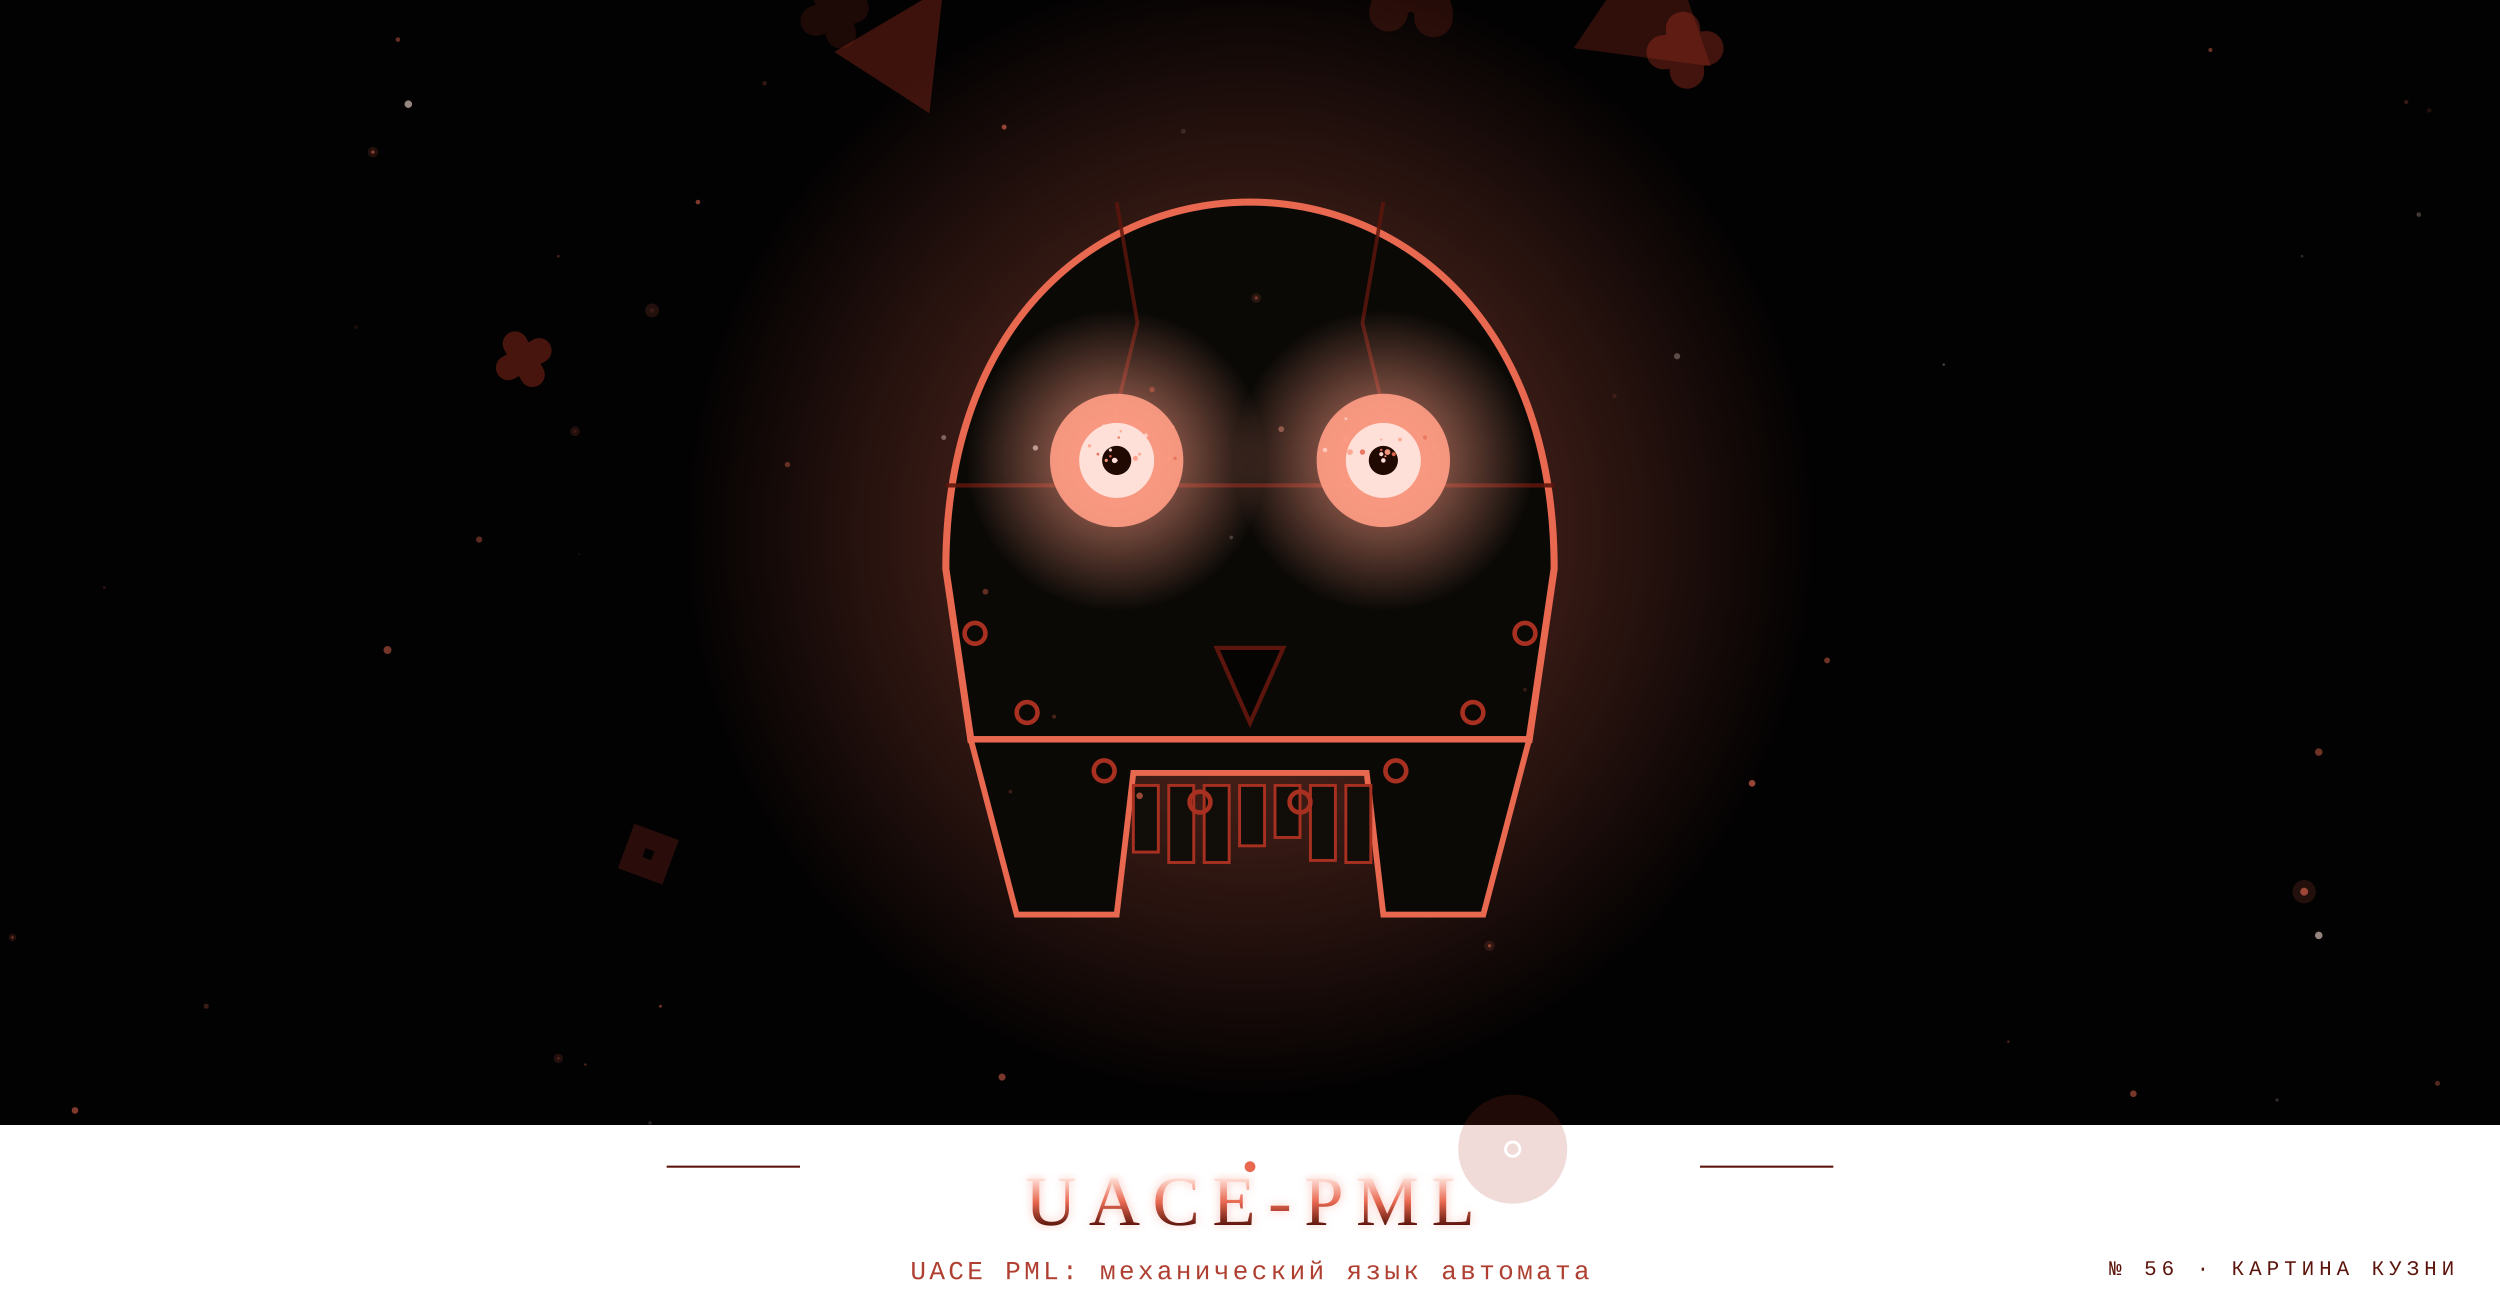
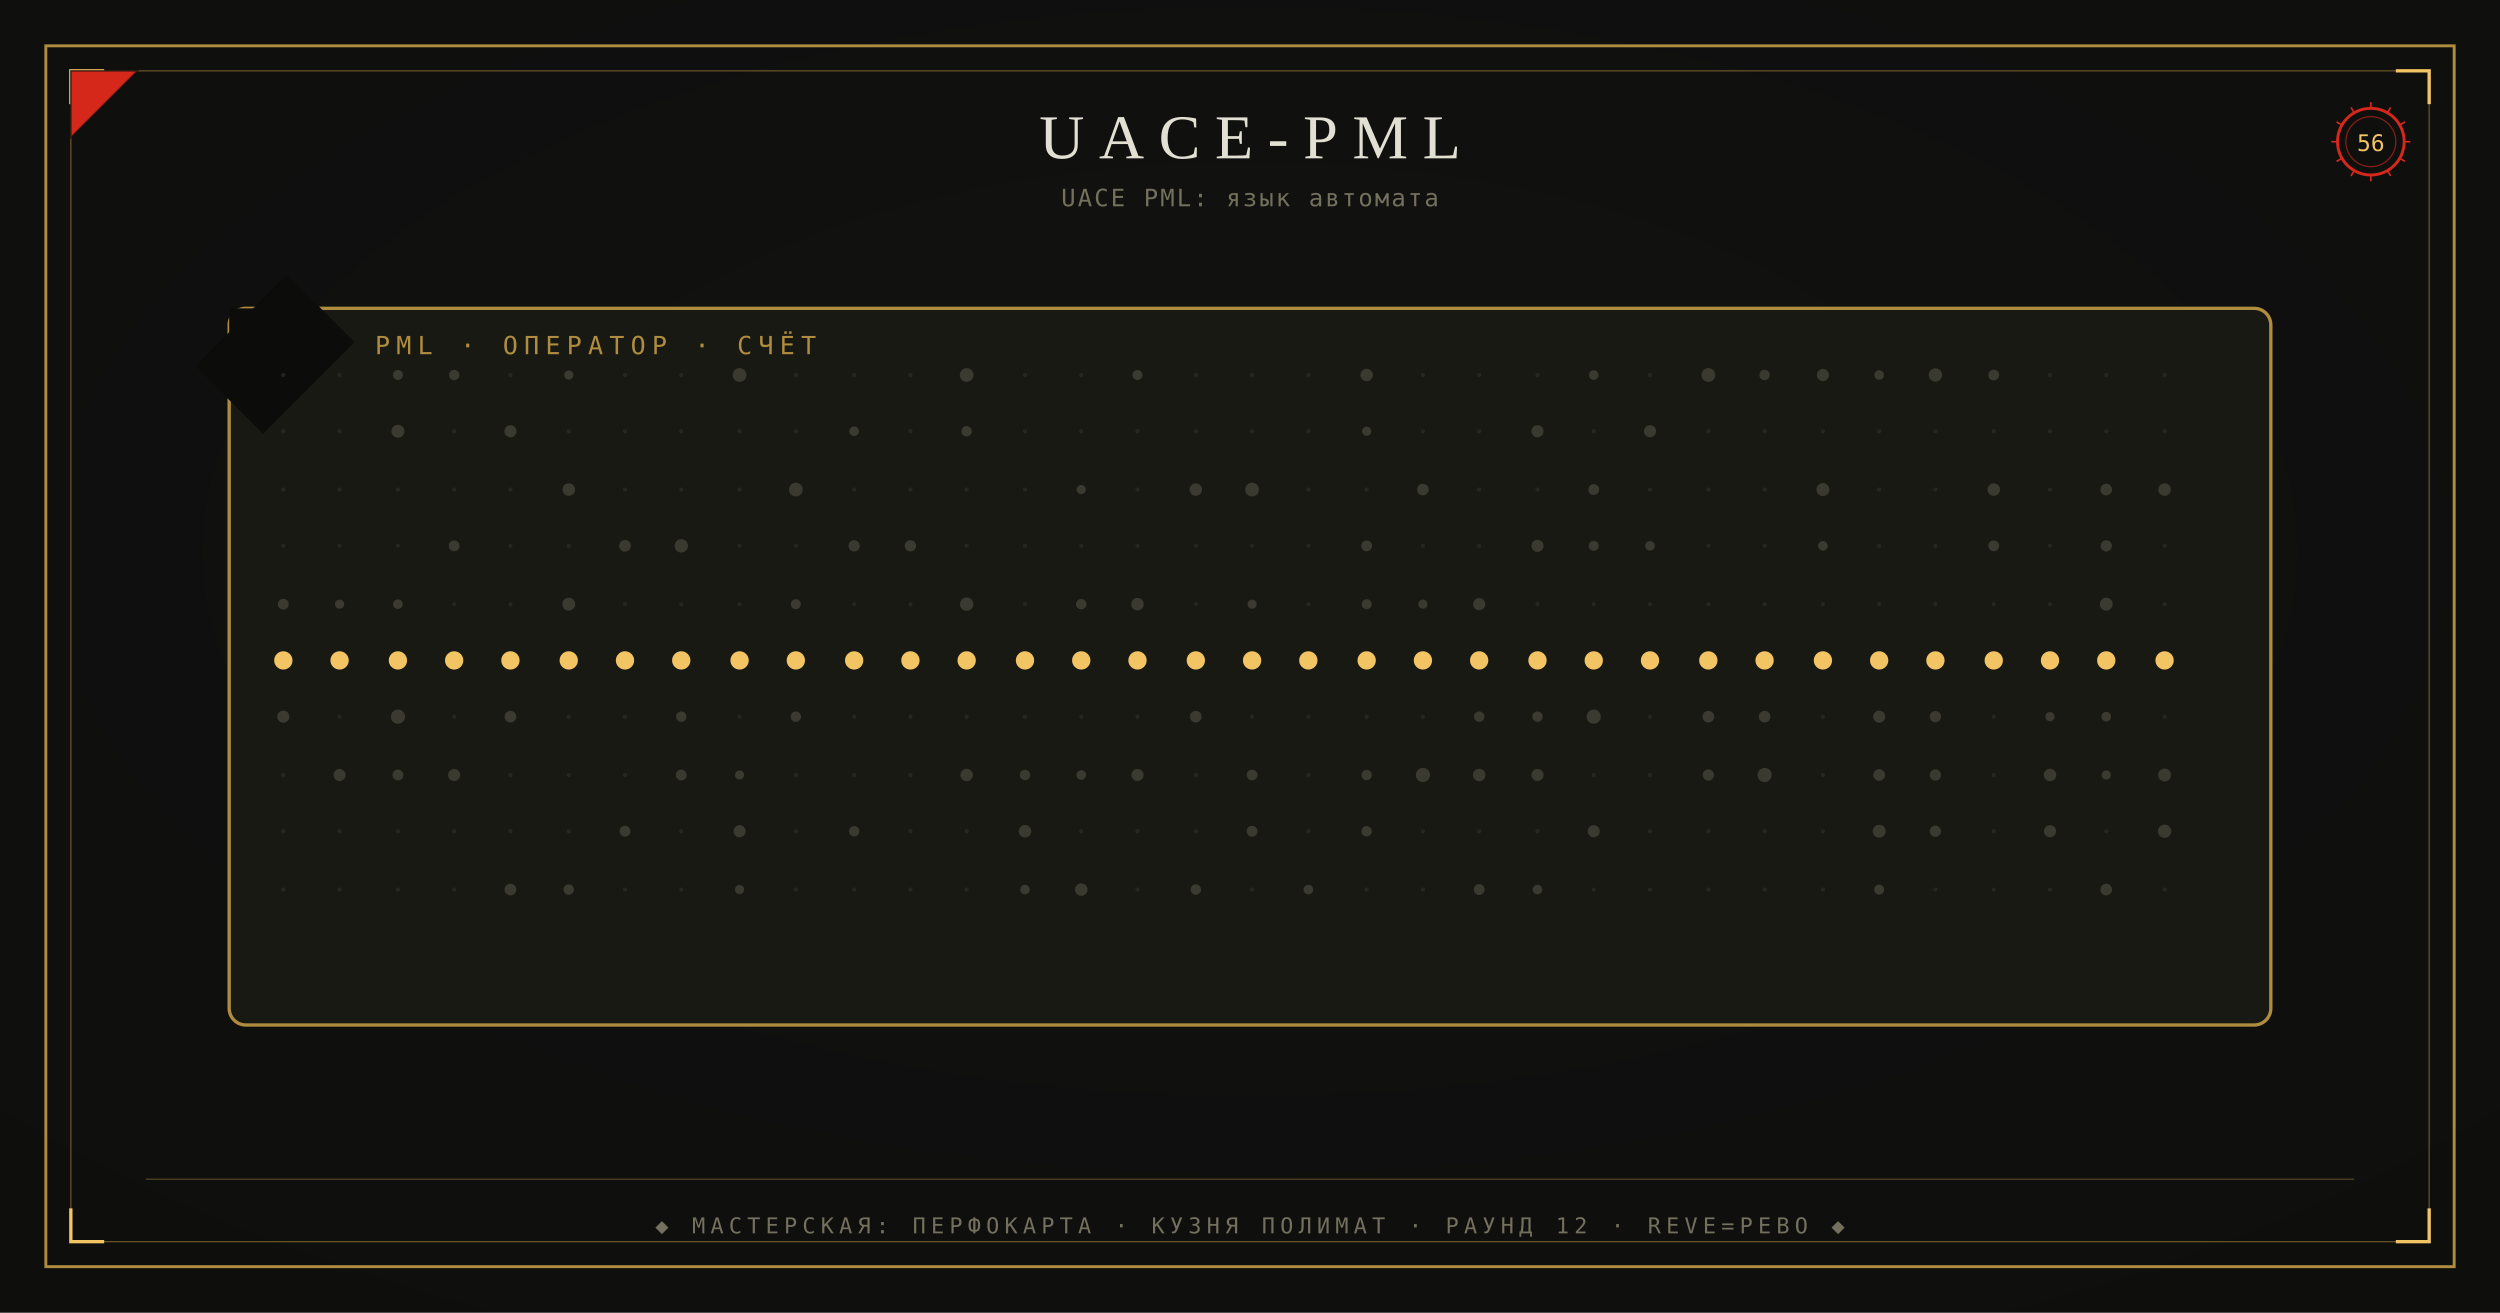
- <svg xmlns="http://www.w3.org/2000/svg" viewBox="0 0 1200 630" width="1200" height="630" role="img">
-   <defs>
-     <linearGradient id="bg" x1="0" y1="0" x2="0" y2="1">
-       <stop offset="0" stop-color="#030202" />
-       <stop offset=".55" stop-color="#0A0705" />
-       <stop offset="1" stop-color="#060403" />
-     </linearGradient>
-     <radialGradient id="vig" cx=".5" cy=".46" r=".75">
-       <stop offset=".55" stop-color="#000" stop-opacity="0" />
-       <stop offset="1" stop-color="#000" stop-opacity=".82" />
-     </radialGradient>
-   </defs>
-   <rect width="1200" height="540" fill="url(#bg)" />
-   <defs>
-     <radialGradient id="ey">
-       <stop offset="0" stop-color="#FF9C84" stop-opacity="0.95" />
-       <stop offset=".45" stop-color="#FF9C84" stop-opacity="0.43" />
-       <stop offset="1" stop-color="#FF9C84" stop-opacity="0" />
-     </radialGradient>
-     <radialGradient id="gl">
-       <stop offset="0" stop-color="#E86850" stop-opacity="0.6" />
-       <stop offset=".45" stop-color="#E86850" stop-opacity="0.27" />
-       <stop offset="1" stop-color="#E86850" stop-opacity="0" />
-     </radialGradient>
-   </defs>
-   <rect width="1200" height="540" fill="#040302" />
-   <rect width="1200" height="540" filter="url(#neb)" opacity=".2" />
-   <circle cx="600.0" cy="255.0" r="270.0" fill="url(#gl)" />
-   <path d="M454 273 C 454 153 528 97 600 97 C 672 97 746 153 746 273 L734 355 L466 355 Z" fill="#0B0906" stroke="#E86850" stroke-width="3.4" />
-   <path d="M466 355 L488 439 L536 439 L544 371 L656 371 L664 439 L712 439 L734 355 Z" fill="#0B0906" stroke="#E86850" stroke-width="2.8" />
-   <rect x="544" y="377" width="12" height="32" fill="#110D08" stroke="#A83020" stroke-width="1.4" />
-   <rect x="561" y="377" width="12" height="37" fill="#110D08" stroke="#A83020" stroke-width="1.4" />
-   <rect x="578" y="377" width="12" height="37" fill="#110D08" stroke="#A83020" stroke-width="1.4" />
-   <rect x="595" y="377" width="12" height="29" fill="#110D08" stroke="#A83020" stroke-width="1.4" />
-   <rect x="612" y="377" width="12" height="25" fill="#110D08" stroke="#A83020" stroke-width="1.4" />
-   <rect x="629" y="377" width="12" height="36" fill="#110D08" stroke="#A83020" stroke-width="1.4" />
-   <rect x="646" y="377" width="12" height="37" fill="#110D08" stroke="#A83020" stroke-width="1.4" />
-   <path d="M454 233 H746" stroke="#5C150C" stroke-width="2" opacity=".9" />
-   <path d="M536 97 L546 155 L532 213" stroke="#5C150C" stroke-width="1.8" fill="none" opacity=".85" />
-   <path d="M664 97 L654 155 L668 213" stroke="#5C150C" stroke-width="1.8" fill="none" opacity=".85" />
-   <circle cx="732" cy="304" r="5" fill="none" stroke="#A83020" stroke-width="2.2" />
-   <circle cx="707" cy="342" r="5" fill="none" stroke="#A83020" stroke-width="2.2" />
-   <circle cx="670" cy="370" r="5" fill="none" stroke="#A83020" stroke-width="2.2" />
-   <circle cx="624" cy="385" r="5" fill="none" stroke="#A83020" stroke-width="2.2" />
-   <circle cx="576" cy="385" r="5" fill="none" stroke="#A83020" stroke-width="2.2" />
-   <circle cx="530" cy="370" r="5" fill="none" stroke="#A83020" stroke-width="2.2" />
-   <circle cx="493" cy="342" r="5" fill="none" stroke="#A83020" stroke-width="2.2" />
-   <circle cx="468" cy="304" r="5" fill="none" stroke="#A83020" stroke-width="2.2" />
-   <circle cx="536.0" cy="221.0" r="72.0" fill="url(#ey)" />
-   <path d="M504 221 a32 32 0 1 0 64 0 a32 32 0 1 0 -64 0" fill="#FF9C84" opacity=".92" />
-   <circle cx="536" cy="221" r="18" fill="#FFE0D8" />
-   <circle cx="536" cy="221" r="7" fill="#200900" />
-   <circle cx="527" cy="218" r="0.7" fill="#E86850" opacity="0.89" />
-   <circle cx="497" cy="215" r="1.3" fill="#FFE0D8" opacity="0.57" />
-   <circle cx="535" cy="221" r="1.3" fill="#FFE0D8" opacity="0.99" />
-   <circle cx="564" cy="220" r="0.9" fill="#E86850" opacity="0.70" />
-   <circle cx="537" cy="210" r="0.6" fill="#E86850" opacity="0.84" />
-   <circle cx="563" cy="205" r="0.8" fill="#FF9C84" opacity="0.62" />
-   <circle cx="550" cy="209" r="1.0" fill="#FFE0D8" opacity="0.76" />
-   <circle cx="536" cy="221" r="0.5" fill="#FFE0D8" opacity="1.00" />
-   <circle cx="553" cy="187" r="1.3" fill="#E86850" opacity="0.45" />
-   <circle cx="547" cy="218" r="0.7" fill="#FF9C84" opacity="0.87" />
-   <circle cx="561" cy="220" r="0.9" fill="#FF9C84" opacity="0.73" />
-   <circle cx="545" cy="220" r="1.2" fill="#FF9C84" opacity="0.90" />
-   <circle cx="533" cy="219" r="0.6" fill="#E86850" opacity="0.96" />
-   <circle cx="533" cy="213" r="0.8" fill="#FFE0D8" opacity="0.88" />
-   <circle cx="530" cy="205" r="1.3" fill="#FFE0D8" opacity="0.76" />
-   <circle cx="550" cy="214" r="1.0" fill="#FFE0D8" opacity="0.82" />
-   <circle cx="531" cy="221" r="0.8" fill="#FF9C84" opacity="0.94" />
-   <circle cx="538" cy="207" r="0.6" fill="#FF9C84" opacity="0.79" />
-   <circle cx="533" cy="216" r="0.8" fill="#FFE0D8" opacity="0.92" />
-   <circle cx="523" cy="214" r="0.8" fill="#FF9C84" opacity="0.82" />
-   <circle cx="664.0" cy="221.0" r="72.0" fill="url(#ey)" />
-   <path d="M632 221 a32 32 0 1 0 64 0 a32 32 0 1 0 -64 0" fill="#FF9C84" opacity=".92" />
-   <circle cx="664" cy="221" r="18" fill="#FFE0D8" />
-   <circle cx="664" cy="221" r="7" fill="#200900" />
-   <circle cx="615" cy="206" r="1.4" fill="#FF9C84" opacity="0.42" />
-   <circle cx="646" cy="211" r="1.4" fill="#FF9C84" opacity="0.75" />
-   <circle cx="664" cy="221" r="0.6" fill="#E86850" opacity="0.99" />
-   <circle cx="666" cy="217" r="1.4" fill="#FF9C84" opacity="0.93" />
-   <circle cx="654" cy="217" r="1.3" fill="#E86850" opacity="0.87" />
-   <circle cx="688" cy="215" r="0.8" fill="#FF9C84" opacity="0.72" />
-   <circle cx="664" cy="221" r="1.1" fill="#FFE0D8" opacity="0.99" />
-   <circle cx="663" cy="218" r="1.0" fill="#FFE0D8" opacity="0.95" />
-   <circle cx="636" cy="216" r="1.1" fill="#FFE0D8" opacity="0.69" />
-   <circle cx="672" cy="211" r="0.9" fill="#FF9C84" opacity="0.82" />
-   <circle cx="684" cy="210" r="1.0" fill="#E86850" opacity="0.72" />
-   <circle cx="663" cy="216" r="0.6" fill="#E86850" opacity="0.93" />
-   <circle cx="648" cy="217" r="1.4" fill="#FF9C84" opacity="0.82" />
-   <circle cx="663" cy="211" r="0.5" fill="#FF9C84" opacity="0.84" />
-   <circle cx="668" cy="208" r="1.3" fill="#FFE0D8" opacity="0.80" />
-   <circle cx="665" cy="219" r="0.5" fill="#FF9C84" opacity="0.96" />
-   <circle cx="667" cy="211" r="0.9" fill="#FFE0D8" opacity="0.85" />
-   <circle cx="679" cy="216" r="1.2" fill="#FFE0D8" opacity="0.82" />
-   <circle cx="669" cy="218" r="1.0" fill="#E86850" opacity="0.93" />
-   <circle cx="646" cy="201" r="0.7" fill="#FFE0D8" opacity="0.64" />
-   <path d="M584 311 L616 311 L600 347 Z" fill="#050403" stroke="#5C150C" stroke-width="2" />
-   <g transform="translate(678.1 0.8) rotate(7.072254) scale(10.87)">
-     <path d="M-1 0.6 A1 1 0 0 1 1 0.6" stroke="#A83020" stroke-width="1.7" fill="none" opacity="0.2" stroke-linecap="round" />
+ <svg xmlns="http://www.w3.org/2000/svg" viewBox="0 0 1200 630" width="1200" height="630">
+   <rect width="1200" height="630" fill="#0C0C0B" />
+   <radialGradient id="vig56" cx="0.5" cy="0.42" r="0.95">
+     <stop offset="0" stop-color="#141412" />
+     <stop offset="1" stop-color="#0C0C0B" />
+   </radialGradient>
+   <rect width="1200" height="630" fill="url(#vig56)" opacity="0.9" />
+   <rect x="22" y="22" width="1156" height="586" fill="none" stroke="#B08D3E" stroke-width="1.4" />
+   <rect x="34" y="34" width="1132" height="562" fill="none" stroke="#B08D3E" stroke-width="0.6" opacity="0.55" />
+   <path d="M 34 50 L 34 34 L 50 34" fill="none" stroke="#F2C464" stroke-width="1.6" />
+   <path d="M 1166 50 L 1166 34 L 1150 34" fill="none" stroke="#F2C464" stroke-width="1.6" />
+   <path d="M 34 580 L 34 596 L 50 596" fill="none" stroke="#F2C464" stroke-width="1.6" />
+   <path d="M 1166 580 L 1166 596 L 1150 596" fill="none" stroke="#F2C464" stroke-width="1.6" />
+   <path d="M 34 66 L 34 34 L 66 34 Z" fill="#D5281B" />
+   <path d="M 34 66 L 34 34 L 66 34 Z" fill="none" stroke="#0C0C0B" stroke-width="0.8" opacity="0.65" />
+   <text x="600.0" y="76" text-anchor="middle" font-family="Georgia, 'Times New Roman', serif" font-size="30" fill="#E2E0D2" letter-spacing="7">UACE-PML</text>
+   <text x="600.0" y="99" text-anchor="middle" font-family="'Cascadia Mono', ui-monospace, Consolas, monospace" font-size="11.5" fill="#74705E" letter-spacing="1">UACE PML: язык автомата</text>
+   <g transform="translate(1138,68)">
+     <circle r="16" fill="none" stroke="#D5281B" stroke-width="1.4" />
+     <circle r="12" fill="none" stroke="#D5281B" stroke-width="0.6" opacity="0.6" />
+     <text y="4.5" text-anchor="middle" font-family="'Cascadia Mono', ui-monospace, Consolas, monospace" font-size="11" fill="#F2C464">56</text>
+     <g stroke="#D5281B" stroke-width="0.8">
+       <line x1="0" y1="-19" x2="0" y2="-16" transform="rotate(0)" />
+       <line x1="0" y1="-19" x2="0" y2="-16" transform="rotate(30)" />
+       <line x1="0" y1="-19" x2="0" y2="-16" transform="rotate(60)" />
+       <line x1="0" y1="-19" x2="0" y2="-16" transform="rotate(90)" />
+       <line x1="0" y1="-19" x2="0" y2="-16" transform="rotate(120)" />
+       <line x1="0" y1="-19" x2="0" y2="-16" transform="rotate(150)" />
+       <line x1="0" y1="-19" x2="0" y2="-16" transform="rotate(180)" />
+       <line x1="0" y1="-19" x2="0" y2="-16" transform="rotate(210)" />
+       <line x1="0" y1="-19" x2="0" y2="-16" transform="rotate(240)" />
+       <line x1="0" y1="-19" x2="0" y2="-16" transform="rotate(270)" />
+       <line x1="0" y1="-19" x2="0" y2="-16" transform="rotate(300)" />
+       <line x1="0" y1="-19" x2="0" y2="-16" transform="rotate(330)" />
+     </g>
  </g>
-   <g transform="translate(726.1 551.6) rotate(7.594135) scale(13.77)">
-     <circle r="0.8" stroke="#A83020" stroke-width="2.2" fill="none" opacity="0.172" stroke-linecap="round" />
-     <circle r="0.2" fill="#A83020" opacity="0.172" />
+   <line x1="70" y1="566" x2="1130" y2="566" stroke="#B08D3E" stroke-width="0.5" opacity="0.5" />
+   <text x="600.0" y="592" text-anchor="middle" font-family="'Cascadia Mono', ui-monospace, Consolas, monospace" font-size="10.5" fill="#74705E" letter-spacing="2.5">◆ МАСТЕРСКАЯ: ПЕРФОКАРТА · КУЗНЯ ПОЛИМАТ · РАУНД 12 · REVE=РЕВО ◆</text>
+   <clipPath id="clip56">
+     <rect x="70" y="118" width="1060" height="404" />
+   </clipPath>
+   <g clip-path="url(#clip56)">
+     <rect x="110" y="148" width="980" height="344" rx="8" fill="#191914" stroke="#B08D3E" stroke-width="1.6" />
+     <path d="M 110 192 L 154 148" stroke="#0C0C0B" stroke-width="46" opacity="1" />
+     <path d="M 110 148 L 110 192 L 154 148 Z" fill="#0C0C0B" />
+     <circle cx="136" cy="180" r="1" fill="#2A2A24" opacity="0.8" />
+     <circle cx="163" cy="180" r="1" fill="#2A2A24" opacity="0.8" />
+     <circle cx="191" cy="180" r="2.4" fill="#3A3A30" />
+     <circle cx="218" cy="180" r="2.5" fill="#3A3A30" />
+     <circle cx="245" cy="180" r="1" fill="#2A2A24" opacity="0.8" />
+     <circle cx="273" cy="180" r="2.2" fill="#3A3A30" />
+     <circle cx="300" cy="180" r="1" fill="#2A2A24" opacity="0.8" />
+     <circle cx="327" cy="180" r="1" fill="#2A2A24" opacity="0.8" />
+     <circle cx="355" cy="180" r="3.3" fill="#3A3A30" />
+     <circle cx="382" cy="180" r="1" fill="#2A2A24" opacity="0.8" />
+     <circle cx="410" cy="180" r="1" fill="#2A2A24" opacity="0.8" />
+     <circle cx="437" cy="180" r="1" fill="#2A2A24" opacity="0.8" />
+     <circle cx="464" cy="180" r="3.3" fill="#3A3A30" />
+     <circle cx="492" cy="180" r="1" fill="#2A2A24" opacity="0.8" />
+     <circle cx="519" cy="180" r="1" fill="#2A2A24" opacity="0.8" />
+     <circle cx="546" cy="180" r="2.4" fill="#3A3A30" />
+     <circle cx="574" cy="180" r="1" fill="#2A2A24" opacity="0.8" />
+     <circle cx="601" cy="180" r="1" fill="#2A2A24" opacity="0.8" />
+     <circle cx="628" cy="180" r="1" fill="#2A2A24" opacity="0.8" />
+     <circle cx="656" cy="180" r="3.0" fill="#3A3A30" />
+     <circle cx="683" cy="180" r="1" fill="#2A2A24" opacity="0.8" />
+     <circle cx="710" cy="180" r="1" fill="#2A2A24" opacity="0.8" />
+     <circle cx="738" cy="180" r="1" fill="#2A2A24" opacity="0.8" />
+     <circle cx="765" cy="180" r="2.3" fill="#3A3A30" />
+     <circle cx="792" cy="180" r="1" fill="#2A2A24" opacity="0.8" />
+     <circle cx="820" cy="180" r="3.3" fill="#3A3A30" />
+     <circle cx="847" cy="180" r="2.5" fill="#3A3A30" />
+     <circle cx="875" cy="180" r="2.9" fill="#3A3A30" />
+     <circle cx="902" cy="180" r="2.3" fill="#3A3A30" />
+     <circle cx="929" cy="180" r="3.2" fill="#3A3A30" />
+     <circle cx="957" cy="180" r="2.6" fill="#3A3A30" />
+     <circle cx="984" cy="180" r="1" fill="#2A2A24" opacity="0.8" />
+     <circle cx="1011" cy="180" r="1" fill="#2A2A24" opacity="0.8" />
+     <circle cx="1039" cy="180" r="1" fill="#2A2A24" opacity="0.8" />
+     <circle cx="136" cy="207" r="1" fill="#2A2A24" opacity="0.8" />
+     <circle cx="163" cy="207" r="1" fill="#2A2A24" opacity="0.8" />
+     <circle cx="191" cy="207" r="3.1" fill="#3A3A30" />
+     <circle cx="218" cy="207" r="1" fill="#2A2A24" opacity="0.8" />
+     <circle cx="245" cy="207" r="2.9" fill="#3A3A30" />
+     <circle cx="273" cy="207" r="1" fill="#2A2A24" opacity="0.8" />
+     <circle cx="300" cy="207" r="1" fill="#2A2A24" opacity="0.8" />
+     <circle cx="327" cy="207" r="1" fill="#2A2A24" opacity="0.8" />
+     <circle cx="355" cy="207" r="1" fill="#2A2A24" opacity="0.8" />
+     <circle cx="382" cy="207" r="1" fill="#2A2A24" opacity="0.8" />
+     <circle cx="410" cy="207" r="2.3" fill="#3A3A30" />
+     <circle cx="437" cy="207" r="1" fill="#2A2A24" opacity="0.8" />
+     <circle cx="464" cy="207" r="2.5" fill="#3A3A30" />
+     <circle cx="492" cy="207" r="1" fill="#2A2A24" opacity="0.8" />
+     <circle cx="519" cy="207" r="1" fill="#2A2A24" opacity="0.8" />
+     <circle cx="546" cy="207" r="1" fill="#2A2A24" opacity="0.8" />
+     <circle cx="574" cy="207" r="1" fill="#2A2A24" opacity="0.8" />
+     <circle cx="601" cy="207" r="1" fill="#2A2A24" opacity="0.8" />
+     <circle cx="628" cy="207" r="1" fill="#2A2A24" opacity="0.8" />
+     <circle cx="656" cy="207" r="2.2" fill="#3A3A30" />
+     <circle cx="683" cy="207" r="1" fill="#2A2A24" opacity="0.8" />
+     <circle cx="710" cy="207" r="1" fill="#2A2A24" opacity="0.8" />
+     <circle cx="738" cy="207" r="2.9" fill="#3A3A30" />
+     <circle cx="765" cy="207" r="1" fill="#2A2A24" opacity="0.8" />
+     <circle cx="792" cy="207" r="2.9" fill="#3A3A30" />
+     <circle cx="820" cy="207" r="1" fill="#2A2A24" opacity="0.8" />
+     <circle cx="847" cy="207" r="1" fill="#2A2A24" opacity="0.8" />
+     <circle cx="875" cy="207" r="1" fill="#2A2A24" opacity="0.8" />
+     <circle cx="902" cy="207" r="1" fill="#2A2A24" opacity="0.8" />
+     <circle cx="929" cy="207" r="1" fill="#2A2A24" opacity="0.8" />
+     <circle cx="957" cy="207" r="1" fill="#2A2A24" opacity="0.8" />
+     <circle cx="984" cy="207" r="1" fill="#2A2A24" opacity="0.8" />
+     <circle cx="1011" cy="207" r="1" fill="#2A2A24" opacity="0.8" />
+     <circle cx="1039" cy="207" r="1" fill="#2A2A24" opacity="0.8" />
+     <circle cx="136" cy="235" r="1" fill="#2A2A24" opacity="0.8" />
+     <circle cx="163" cy="235" r="1" fill="#2A2A24" opacity="0.8" />
+     <circle cx="191" cy="235" r="1" fill="#2A2A24" opacity="0.8" />
+     <circle cx="218" cy="235" r="1" fill="#2A2A24" opacity="0.8" />
+     <circle cx="245" cy="235" r="1" fill="#2A2A24" opacity="0.8" />
+     <circle cx="273" cy="235" r="3.0" fill="#3A3A30" />
+     <circle cx="300" cy="235" r="1" fill="#2A2A24" opacity="0.8" />
+     <circle cx="327" cy="235" r="1" fill="#2A2A24" opacity="0.8" />
+     <circle cx="355" cy="235" r="1" fill="#2A2A24" opacity="0.8" />
+     <circle cx="382" cy="235" r="3.3" fill="#3A3A30" />
+     <circle cx="410" cy="235" r="1" fill="#2A2A24" opacity="0.8" />
+     <circle cx="437" cy="235" r="1" fill="#2A2A24" opacity="0.8" />
+     <circle cx="464" cy="235" r="1" fill="#2A2A24" opacity="0.8" />
+     <circle cx="492" cy="235" r="1" fill="#2A2A24" opacity="0.8" />
+     <circle cx="519" cy="235" r="2.2" fill="#3A3A30" />
+     <circle cx="546" cy="235" r="1" fill="#2A2A24" opacity="0.8" />
+     <circle cx="574" cy="235" r="3.0" fill="#3A3A30" />
+     <circle cx="601" cy="235" r="3.3" fill="#3A3A30" />
+     <circle cx="628" cy="235" r="1" fill="#2A2A24" opacity="0.8" />
+     <circle cx="656" cy="235" r="1" fill="#2A2A24" opacity="0.8" />
+     <circle cx="683" cy="235" r="2.8" fill="#3A3A30" />
+     <circle cx="710" cy="235" r="1" fill="#2A2A24" opacity="0.8" />
+     <circle cx="738" cy="235" r="1" fill="#2A2A24" opacity="0.8" />
+     <circle cx="765" cy="235" r="2.6" fill="#3A3A30" />
+     <circle cx="792" cy="235" r="1" fill="#2A2A24" opacity="0.8" />
+     <circle cx="820" cy="235" r="1" fill="#2A2A24" opacity="0.8" />
+     <circle cx="847" cy="235" r="1" fill="#2A2A24" opacity="0.8" />
+     <circle cx="875" cy="235" r="3.1" fill="#3A3A30" />
+     <circle cx="902" cy="235" r="1" fill="#2A2A24" opacity="0.8" />
+     <circle cx="929" cy="235" r="1" fill="#2A2A24" opacity="0.8" />
+     <circle cx="957" cy="235" r="3.0" fill="#3A3A30" />
+     <circle cx="984" cy="235" r="1" fill="#2A2A24" opacity="0.8" />
+     <circle cx="1011" cy="235" r="2.8" fill="#3A3A30" />
+     <circle cx="1039" cy="235" r="3.0" fill="#3A3A30" />
+     <circle cx="136" cy="262" r="1" fill="#2A2A24" opacity="0.8" />
+     <circle cx="163" cy="262" r="1" fill="#2A2A24" opacity="0.8" />
+     <circle cx="191" cy="262" r="1" fill="#2A2A24" opacity="0.8" />
+     <circle cx="218" cy="262" r="2.6" fill="#3A3A30" />
+     <circle cx="245" cy="262" r="1" fill="#2A2A24" opacity="0.8" />
+     <circle cx="273" cy="262" r="1" fill="#2A2A24" opacity="0.8" />
+     <circle cx="300" cy="262" r="2.8" fill="#3A3A30" />
+     <circle cx="327" cy="262" r="3.2" fill="#3A3A30" />
+     <circle cx="355" cy="262" r="1" fill="#2A2A24" opacity="0.8" />
+     <circle cx="382" cy="262" r="1" fill="#2A2A24" opacity="0.8" />
+     <circle cx="410" cy="262" r="2.7" fill="#3A3A30" />
+     <circle cx="437" cy="262" r="2.7" fill="#3A3A30" />
+     <circle cx="464" cy="262" r="1" fill="#2A2A24" opacity="0.8" />
+     <circle cx="492" cy="262" r="1" fill="#2A2A24" opacity="0.8" />
+     <circle cx="519" cy="262" r="1" fill="#2A2A24" opacity="0.8" />
+     <circle cx="546" cy="262" r="1" fill="#2A2A24" opacity="0.8" />
+     <circle cx="574" cy="262" r="1" fill="#2A2A24" opacity="0.8" />
+     <circle cx="601" cy="262" r="1" fill="#2A2A24" opacity="0.8" />
+     <circle cx="628" cy="262" r="1" fill="#2A2A24" opacity="0.8" />
+     <circle cx="656" cy="262" r="2.6" fill="#3A3A30" />
+     <circle cx="683" cy="262" r="1" fill="#2A2A24" opacity="0.8" />
+     <circle cx="710" cy="262" r="1" fill="#2A2A24" opacity="0.8" />
+     <circle cx="738" cy="262" r="2.9" fill="#3A3A30" />
+     <circle cx="765" cy="262" r="2.4" fill="#3A3A30" />
+     <circle cx="792" cy="262" r="2.3" fill="#3A3A30" />
+     <circle cx="820" cy="262" r="1" fill="#2A2A24" opacity="0.8" />
+     <circle cx="847" cy="262" r="1" fill="#2A2A24" opacity="0.8" />
+     <circle cx="875" cy="262" r="2.3" fill="#3A3A30" />
+     <circle cx="902" cy="262" r="1" fill="#2A2A24" opacity="0.8" />
+     <circle cx="929" cy="262" r="1" fill="#2A2A24" opacity="0.8" />
+     <circle cx="957" cy="262" r="2.6" fill="#3A3A30" />
+     <circle cx="984" cy="262" r="1" fill="#2A2A24" opacity="0.8" />
+     <circle cx="1011" cy="262" r="2.7" fill="#3A3A30" />
+     <circle cx="1039" cy="262" r="1" fill="#2A2A24" opacity="0.8" />
+     <circle cx="136" cy="290" r="2.6" fill="#3A3A30" />
+     <circle cx="163" cy="290" r="2.2" fill="#3A3A30" />
+     <circle cx="191" cy="290" r="2.3" fill="#3A3A30" />
+     <circle cx="218" cy="290" r="1" fill="#2A2A24" opacity="0.8" />
+     <circle cx="245" cy="290" r="1" fill="#2A2A24" opacity="0.8" />
+     <circle cx="273" cy="290" r="3.1" fill="#3A3A30" />
+     <circle cx="300" cy="290" r="1" fill="#2A2A24" opacity="0.8" />
+     <circle cx="327" cy="290" r="1" fill="#2A2A24" opacity="0.8" />
+     <circle cx="355" cy="290" r="1" fill="#2A2A24" opacity="0.8" />
+     <circle cx="382" cy="290" r="2.4" fill="#3A3A30" />
+     <circle cx="410" cy="290" r="1" fill="#2A2A24" opacity="0.8" />
+     <circle cx="437" cy="290" r="1" fill="#2A2A24" opacity="0.8" />
+     <circle cx="464" cy="290" r="3.2" fill="#3A3A30" />
+     <circle cx="492" cy="290" r="1" fill="#2A2A24" opacity="0.8" />
+     <circle cx="519" cy="290" r="2.5" fill="#3A3A30" />
+     <circle cx="546" cy="290" r="3.0" fill="#3A3A30" />
+     <circle cx="574" cy="290" r="1" fill="#2A2A24" opacity="0.8" />
+     <circle cx="601" cy="290" r="2.2" fill="#3A3A30" />
+     <circle cx="628" cy="290" r="1" fill="#2A2A24" opacity="0.8" />
+     <circle cx="656" cy="290" r="2.4" fill="#3A3A30" />
+     <circle cx="683" cy="290" r="2.2" fill="#3A3A30" />
+     <circle cx="710" cy="290" r="2.9" fill="#3A3A30" />
+     <circle cx="738" cy="290" r="1" fill="#2A2A24" opacity="0.8" />
+     <circle cx="765" cy="290" r="1" fill="#2A2A24" opacity="0.8" />
+     <circle cx="792" cy="290" r="1" fill="#2A2A24" opacity="0.8" />
+     <circle cx="820" cy="290" r="1" fill="#2A2A24" opacity="0.8" />
+     <circle cx="847" cy="290" r="1" fill="#2A2A24" opacity="0.8" />
+     <circle cx="875" cy="290" r="1" fill="#2A2A24" opacity="0.8" />
+     <circle cx="902" cy="290" r="1" fill="#2A2A24" opacity="0.8" />
+     <circle cx="929" cy="290" r="1" fill="#2A2A24" opacity="0.8" />
+     <circle cx="957" cy="290" r="1" fill="#2A2A24" opacity="0.8" />
+     <circle cx="984" cy="290" r="1" fill="#2A2A24" opacity="0.8" />
+     <circle cx="1011" cy="290" r="3.1" fill="#3A3A30" />
+     <circle cx="1039" cy="290" r="1" fill="#2A2A24" opacity="0.8" />
+     <circle cx="136" cy="317" r="4.4" fill="#F2C464" />
+     <circle cx="163" cy="317" r="4.4" fill="#F2C464" />
+     <circle cx="191" cy="317" r="4.4" fill="#F2C464" />
+     <circle cx="218" cy="317" r="4.4" fill="#F2C464" />
+     <circle cx="245" cy="317" r="4.4" fill="#F2C464" />
+     <circle cx="273" cy="317" r="4.4" fill="#F2C464" />
+     <circle cx="300" cy="317" r="4.4" fill="#F2C464" />
+     <circle cx="327" cy="317" r="4.4" fill="#F2C464" />
+     <circle cx="355" cy="317" r="4.4" fill="#F2C464" />
+     <circle cx="382" cy="317" r="4.4" fill="#F2C464" />
+     <circle cx="410" cy="317" r="4.4" fill="#F2C464" />
+     <circle cx="437" cy="317" r="4.4" fill="#F2C464" />
+     <circle cx="464" cy="317" r="4.4" fill="#F2C464" />
+     <circle cx="492" cy="317" r="4.4" fill="#F2C464" />
+     <circle cx="519" cy="317" r="4.4" fill="#F2C464" />
+     <circle cx="546" cy="317" r="4.4" fill="#F2C464" />
+     <circle cx="574" cy="317" r="4.4" fill="#F2C464" />
+     <circle cx="601" cy="317" r="4.4" fill="#F2C464" />
+     <circle cx="628" cy="317" r="4.4" fill="#F2C464" />
+     <circle cx="656" cy="317" r="4.4" fill="#F2C464" />
+     <circle cx="683" cy="317" r="4.4" fill="#F2C464" />
+     <circle cx="710" cy="317" r="4.4" fill="#F2C464" />
+     <circle cx="738" cy="317" r="4.4" fill="#F2C464" />
+     <circle cx="765" cy="317" r="4.4" fill="#F2C464" />
+     <circle cx="792" cy="317" r="4.4" fill="#F2C464" />
+     <circle cx="820" cy="317" r="4.4" fill="#F2C464" />
+     <circle cx="847" cy="317" r="4.4" fill="#F2C464" />
+     <circle cx="875" cy="317" r="4.4" fill="#F2C464" />
+     <circle cx="902" cy="317" r="4.4" fill="#F2C464" />
+     <circle cx="929" cy="317" r="4.4" fill="#F2C464" />
+     <circle cx="957" cy="317" r="4.4" fill="#F2C464" />
+     <circle cx="984" cy="317" r="4.4" fill="#F2C464" />
+     <circle cx="1011" cy="317" r="4.4" fill="#F2C464" />
+     <circle cx="1039" cy="317" r="4.4" fill="#F2C464" />
+     <circle cx="136" cy="344" r="2.9" fill="#3A3A30" />
+     <circle cx="163" cy="344" r="1" fill="#2A2A24" opacity="0.8" />
+     <circle cx="191" cy="344" r="3.4" fill="#3A3A30" />
+     <circle cx="218" cy="344" r="1" fill="#2A2A24" opacity="0.8" />
+     <circle cx="245" cy="344" r="2.8" fill="#3A3A30" />
+     <circle cx="273" cy="344" r="1" fill="#2A2A24" opacity="0.8" />
+     <circle cx="300" cy="344" r="1" fill="#2A2A24" opacity="0.8" />
+     <circle cx="327" cy="344" r="2.5" fill="#3A3A30" />
+     <circle cx="355" cy="344" r="1" fill="#2A2A24" opacity="0.8" />
+     <circle cx="382" cy="344" r="2.5" fill="#3A3A30" />
+     <circle cx="410" cy="344" r="1" fill="#2A2A24" opacity="0.8" />
+     <circle cx="437" cy="344" r="1" fill="#2A2A24" opacity="0.8" />
+     <circle cx="464" cy="344" r="1" fill="#2A2A24" opacity="0.8" />
+     <circle cx="492" cy="344" r="1" fill="#2A2A24" opacity="0.8" />
+     <circle cx="519" cy="344" r="1" fill="#2A2A24" opacity="0.8" />
+     <circle cx="546" cy="344" r="1" fill="#2A2A24" opacity="0.8" />
+     <circle cx="574" cy="344" r="2.8" fill="#3A3A30" />
+     <circle cx="601" cy="344" r="1" fill="#2A2A24" opacity="0.8" />
+     <circle cx="628" cy="344" r="1" fill="#2A2A24" opacity="0.8" />
+     <circle cx="656" cy="344" r="1" fill="#2A2A24" opacity="0.8" />
+     <circle cx="683" cy="344" r="1" fill="#2A2A24" opacity="0.8" />
+     <circle cx="710" cy="344" r="2.5" fill="#3A3A30" />
+     <circle cx="738" cy="344" r="2.5" fill="#3A3A30" />
+     <circle cx="765" cy="344" r="3.4" fill="#3A3A30" />
+     <circle cx="792" cy="344" r="1" fill="#2A2A24" opacity="0.8" />
+     <circle cx="820" cy="344" r="2.8" fill="#3A3A30" />
+     <circle cx="847" cy="344" r="2.8" fill="#3A3A30" />
+     <circle cx="875" cy="344" r="1" fill="#2A2A24" opacity="0.8" />
+     <circle cx="902" cy="344" r="2.9" fill="#3A3A30" />
+     <circle cx="929" cy="344" r="2.7" fill="#3A3A30" />
+     <circle cx="957" cy="344" r="1" fill="#2A2A24" opacity="0.8" />
+     <circle cx="984" cy="344" r="2.2" fill="#3A3A30" />
+     <circle cx="1011" cy="344" r="2.3" fill="#3A3A30" />
+     <circle cx="1039" cy="344" r="1" fill="#2A2A24" opacity="0.8" />
+     <circle cx="136" cy="372" r="1" fill="#2A2A24" opacity="0.8" />
+     <circle cx="163" cy="372" r="2.9" fill="#3A3A30" />
+     <circle cx="191" cy="372" r="2.6" fill="#3A3A30" />
+     <circle cx="218" cy="372" r="2.9" fill="#3A3A30" />
+     <circle cx="245" cy="372" r="1" fill="#2A2A24" opacity="0.8" />
+     <circle cx="273" cy="372" r="1" fill="#2A2A24" opacity="0.8" />
+     <circle cx="300" cy="372" r="1" fill="#2A2A24" opacity="0.8" />
+     <circle cx="327" cy="372" r="2.6" fill="#3A3A30" />
+     <circle cx="355" cy="372" r="2.2" fill="#3A3A30" />
+     <circle cx="382" cy="372" r="1" fill="#2A2A24" opacity="0.8" />
+     <circle cx="410" cy="372" r="1" fill="#2A2A24" opacity="0.8" />
+     <circle cx="437" cy="372" r="1" fill="#2A2A24" opacity="0.8" />
+     <circle cx="464" cy="372" r="3.0" fill="#3A3A30" />
+     <circle cx="492" cy="372" r="2.5" fill="#3A3A30" />
+     <circle cx="519" cy="372" r="2.3" fill="#3A3A30" />
+     <circle cx="546" cy="372" r="2.9" fill="#3A3A30" />
+     <circle cx="574" cy="372" r="1" fill="#2A2A24" opacity="0.8" />
+     <circle cx="601" cy="372" r="2.6" fill="#3A3A30" />
+     <circle cx="628" cy="372" r="1" fill="#2A2A24" opacity="0.8" />
+     <circle cx="656" cy="372" r="2.5" fill="#3A3A30" />
+     <circle cx="683" cy="372" r="3.4" fill="#3A3A30" />
+     <circle cx="710" cy="372" r="3.0" fill="#3A3A30" />
+     <circle cx="738" cy="372" r="2.9" fill="#3A3A30" />
+     <circle cx="765" cy="372" r="1" fill="#2A2A24" opacity="0.8" />
+     <circle cx="792" cy="372" r="1" fill="#2A2A24" opacity="0.8" />
+     <circle cx="820" cy="372" r="2.7" fill="#3A3A30" />
+     <circle cx="847" cy="372" r="3.4" fill="#3A3A30" />
+     <circle cx="875" cy="372" r="1" fill="#2A2A24" opacity="0.8" />
+     <circle cx="902" cy="372" r="2.8" fill="#3A3A30" />
+     <circle cx="929" cy="372" r="2.7" fill="#3A3A30" />
+     <circle cx="957" cy="372" r="1" fill="#2A2A24" opacity="0.8" />
+     <circle cx="984" cy="372" r="3.0" fill="#3A3A30" />
+     <circle cx="1011" cy="372" r="2.2" fill="#3A3A30" />
+     <circle cx="1039" cy="372" r="3.1" fill="#3A3A30" />
+     <circle cx="136" cy="399" r="1" fill="#2A2A24" opacity="0.8" />
+     <circle cx="163" cy="399" r="1" fill="#2A2A24" opacity="0.8" />
+     <circle cx="191" cy="399" r="1" fill="#2A2A24" opacity="0.8" />
+     <circle cx="218" cy="399" r="1" fill="#2A2A24" opacity="0.8" />
+     <circle cx="245" cy="399" r="1" fill="#2A2A24" opacity="0.8" />
+     <circle cx="273" cy="399" r="1" fill="#2A2A24" opacity="0.8" />
+     <circle cx="300" cy="399" r="2.6" fill="#3A3A30" />
+     <circle cx="327" cy="399" r="1" fill="#2A2A24" opacity="0.8" />
+     <circle cx="355" cy="399" r="2.9" fill="#3A3A30" />
+     <circle cx="382" cy="399" r="1" fill="#2A2A24" opacity="0.8" />
+     <circle cx="410" cy="399" r="2.5" fill="#3A3A30" />
+     <circle cx="437" cy="399" r="1" fill="#2A2A24" opacity="0.8" />
+     <circle cx="464" cy="399" r="1" fill="#2A2A24" opacity="0.8" />
+     <circle cx="492" cy="399" r="3.0" fill="#3A3A30" />
+     <circle cx="519" cy="399" r="1" fill="#2A2A24" opacity="0.8" />
+     <circle cx="546" cy="399" r="1" fill="#2A2A24" opacity="0.8" />
+     <circle cx="574" cy="399" r="1" fill="#2A2A24" opacity="0.8" />
+     <circle cx="601" cy="399" r="2.6" fill="#3A3A30" />
+     <circle cx="628" cy="399" r="1" fill="#2A2A24" opacity="0.8" />
+     <circle cx="656" cy="399" r="2.5" fill="#3A3A30" />
+     <circle cx="683" cy="399" r="1" fill="#2A2A24" opacity="0.8" />
+     <circle cx="710" cy="399" r="1" fill="#2A2A24" opacity="0.8" />
+     <circle cx="738" cy="399" r="1" fill="#2A2A24" opacity="0.8" />
+     <circle cx="765" cy="399" r="2.9" fill="#3A3A30" />
+     <circle cx="792" cy="399" r="1" fill="#2A2A24" opacity="0.8" />
+     <circle cx="820" cy="399" r="1" fill="#2A2A24" opacity="0.8" />
+     <circle cx="847" cy="399" r="1" fill="#2A2A24" opacity="0.8" />
+     <circle cx="875" cy="399" r="1" fill="#2A2A24" opacity="0.8" />
+     <circle cx="902" cy="399" r="3.1" fill="#3A3A30" />
+     <circle cx="929" cy="399" r="2.7" fill="#3A3A30" />
+     <circle cx="957" cy="399" r="1" fill="#2A2A24" opacity="0.8" />
+     <circle cx="984" cy="399" r="2.9" fill="#3A3A30" />
+     <circle cx="1011" cy="399" r="1" fill="#2A2A24" opacity="0.8" />
+     <circle cx="1039" cy="399" r="3.2" fill="#3A3A30" />
+     <circle cx="136" cy="427" r="1" fill="#2A2A24" opacity="0.8" />
+     <circle cx="163" cy="427" r="1" fill="#2A2A24" opacity="0.8" />
+     <circle cx="191" cy="427" r="1" fill="#2A2A24" opacity="0.8" />
+     <circle cx="218" cy="427" r="1" fill="#2A2A24" opacity="0.8" />
+     <circle cx="245" cy="427" r="2.8" fill="#3A3A30" />
+     <circle cx="273" cy="427" r="2.5" fill="#3A3A30" />
+     <circle cx="300" cy="427" r="1" fill="#2A2A24" opacity="0.8" />
+     <circle cx="327" cy="427" r="1" fill="#2A2A24" opacity="0.8" />
+     <circle cx="355" cy="427" r="2.2" fill="#3A3A30" />
+     <circle cx="382" cy="427" r="1" fill="#2A2A24" opacity="0.8" />
+     <circle cx="410" cy="427" r="1" fill="#2A2A24" opacity="0.8" />
+     <circle cx="437" cy="427" r="1" fill="#2A2A24" opacity="0.8" />
+     <circle cx="464" cy="427" r="1" fill="#2A2A24" opacity="0.8" />
+     <circle cx="492" cy="427" r="2.3" fill="#3A3A30" />
+     <circle cx="519" cy="427" r="3.0" fill="#3A3A30" />
+     <circle cx="546" cy="427" r="1" fill="#2A2A24" opacity="0.8" />
+     <circle cx="574" cy="427" r="2.5" fill="#3A3A30" />
+     <circle cx="601" cy="427" r="1" fill="#2A2A24" opacity="0.8" />
+     <circle cx="628" cy="427" r="2.3" fill="#3A3A30" />
+     <circle cx="656" cy="427" r="1" fill="#2A2A24" opacity="0.8" />
+     <circle cx="683" cy="427" r="1" fill="#2A2A24" opacity="0.8" />
+     <circle cx="710" cy="427" r="2.6" fill="#3A3A30" />
+     <circle cx="738" cy="427" r="2.3" fill="#3A3A30" />
+     <circle cx="765" cy="427" r="1" fill="#2A2A24" opacity="0.8" />
+     <circle cx="792" cy="427" r="1" fill="#2A2A24" opacity="0.8" />
+     <circle cx="820" cy="427" r="1" fill="#2A2A24" opacity="0.8" />
+     <circle cx="847" cy="427" r="1" fill="#2A2A24" opacity="0.8" />
+     <circle cx="875" cy="427" r="1" fill="#2A2A24" opacity="0.8" />
+     <circle cx="902" cy="427" r="2.4" fill="#3A3A30" />
+     <circle cx="929" cy="427" r="1" fill="#2A2A24" opacity="0.8" />
+     <circle cx="957" cy="427" r="1" fill="#2A2A24" opacity="0.8" />
+     <circle cx="984" cy="427" r="1" fill="#2A2A24" opacity="0.8" />
+     <circle cx="1011" cy="427" r="2.8" fill="#3A3A30" />
+     <circle cx="1039" cy="427" r="1" fill="#2A2A24" opacity="0.8" />
+     <text x="180" y="170" font-family="'Cascadia Mono', ui-monospace, Consolas, monospace" font-size="12" fill="#B08D3E" letter-spacing="3">PML · ОПЕРАТОР · СЧЁТ</text>
  </g>
-   <g transform="translate(434.7 22.0) rotate(32.84662) scale(11.06)">
-     <path d="M-1 1 L0 -1 L1 1 Z" stroke="#A83020" stroke-width="1.8" fill="none" opacity="0.349" stroke-linecap="round" />
-   </g>
-   <g transform="translate(791.6 2.3) rotate(7.501077) scale(12.67)">
-     <path d="M-1 1 L0 -1 L1 1 Z" stroke="#A83020" stroke-width="2.0" fill="none" opacity="0.275" stroke-linecap="round" />
-   </g>
-   <g transform="translate(400.6 6.9) rotate(71.31734) scale(9.64)">
-     <path d="M-1 0 H1 M0 -1 V1" stroke="#A83020" stroke-width="1.5" fill="none" opacity="0.159" stroke-linecap="round" />
-   </g>
-   <g transform="translate(311.2 410.0) rotate(20.29791) scale(7.57)">
-     <path d="M-0.9 -0.9 H0.9 V0.9 H-0.9 Z" stroke="#A83020" stroke-width="1.2" fill="none" opacity="0.236" stroke-linecap="round" />
-   </g>
-   <g transform="translate(251.4 172.4) rotate(60.79787) scale(8.49)">
-     <path d="M-1 0 H1 M0 -1 V1" stroke="#A83020" stroke-width="1.4" fill="none" opacity="0.419" stroke-linecap="round" />
-   </g>
-   <g transform="translate(808.8 24.1) rotate(84.62036) scale(10.29)">
-     <path d="M-1 0 H1 M0 -1 V1" stroke="#A83020" stroke-width="1.6" fill="none" opacity="0.388" stroke-linecap="round" />
-   </g>
-   <circle cx="841" cy="376" r="1.6" fill="#E86850" opacity="0.65" />
-   <circle cx="568" cy="63" r="1.2" fill="#FFE0D8" opacity="0.12" />
-   <circle cx="1106" cy="428" r="5.6" fill="#E86850" opacity=".14" />
-   <circle cx="1106" cy="428" r="1.9" fill="#E86850" opacity="0.62" />
-   <circle cx="1061" cy="24" r="1.0" fill="#E86850" opacity="0.46" />
-   <circle cx="964" cy="500" r="0.6" fill="#E86850" opacity="0.35" />
-   <circle cx="1105" cy="123" r="0.7" fill="#FFE0D8" opacity="0.16" />
-   <circle cx="805" cy="171" r="1.5" fill="#FFE0D8" opacity="0.30" />
-   <circle cx="732" cy="331" r="0.9" fill="#E86850" opacity="0.20" />
-   <circle cx="367" cy="40" r="1.1" fill="#E86850" opacity="0.19" />
-   <circle cx="281" cy="511" r="0.6" fill="#E86850" opacity="0.35" />
-   <circle cx="547" cy="382" r="1.6" fill="#E86850" opacity="0.64" />
-   <circle cx="1166" cy="53" r="1.1" fill="#E86850" opacity="0.13" />
-   <circle cx="171" cy="157" r="0.9" fill="#E86850" opacity="0.11" />
-   <circle cx="6" cy="450" r="1.8" fill="#E86850" opacity=".14" />
-   <circle cx="6" cy="450" r="0.6" fill="#E86850" opacity="0.43" />
-   <circle cx="268" cy="123" r="0.6" fill="#E86850" opacity="0.34" />
-   <circle cx="933" cy="175" r="0.6" fill="#FFE0D8" opacity="0.29" />
-   <circle cx="313" cy="149" r="3.3" fill="#E86850" opacity=".14" />
-   <circle cx="313" cy="149" r="1.1" fill="#E86850" opacity="0.11" />
-   <circle cx="1024" cy="525" r="1.6" fill="#E86850" opacity="0.51" />
-   <circle cx="278" cy="266" r="0.5" fill="#E86850" opacity="0.11" />
-   <circle cx="591" cy="258" r="0.9" fill="#FFE0D8" opacity="0.22" />
-   <circle cx="317" cy="483" r="0.7" fill="#E86850" opacity="0.50" />
-   <circle cx="230" cy="259" r="1.5" fill="#E86850" opacity="0.39" />
-   <circle cx="50" cy="282" r="0.7" fill="#E86850" opacity="0.17" />
-   <circle cx="1113" cy="361" r="1.8" fill="#E86850" opacity="0.47" />
-   <circle cx="1161" cy="103" r="1.1" fill="#FFE0D8" opacity="0.25" />
-   <circle cx="179" cy="73" r="2.5" fill="#E86850" opacity=".14" />
-   <circle cx="179" cy="73" r="0.8" fill="#E86850" opacity="0.55" />
-   <circle cx="36" cy="533" r="1.6" fill="#E86850" opacity="0.55" />
-   <circle cx="1113" cy="449" r="1.8" fill="#FFE0D8" opacity="0.58" />
-   <circle cx="276" cy="207" r="2.3" fill="#E86850" opacity=".14" />
-   <circle cx="276" cy="207" r="0.8" fill="#E86850" opacity="0.12" />
-   <circle cx="1155" cy="49" r="1.0" fill="#E86850" opacity="0.23" />
-   <circle cx="453" cy="210" r="1.2" fill="#FFE0D8" opacity="0.38" />
-   <circle cx="191" cy="19" r="1.1" fill="#E86850" opacity="0.43" />
-   <circle cx="268" cy="508" r="2.2" fill="#E86850" opacity=".14" />
-   <circle cx="268" cy="508" r="0.7" fill="#E86850" opacity="0.18" />
-   <circle cx="715" cy="454" r="2.5" fill="#E86850" opacity=".14" />
-   <circle cx="715" cy="454" r="0.8" fill="#E86850" opacity="0.53" />
-   <circle cx="186" cy="312" r="1.9" fill="#E86850" opacity="0.50" />
-   <circle cx="506" cy="344" r="1.0" fill="#E86850" opacity="0.28" />
-   <circle cx="877" cy="317" r="1.4" fill="#E86850" opacity="0.48" />
-   <circle cx="603" cy="143" r="2.3" fill="#E86850" opacity=".14" />
-   <circle cx="603" cy="143" r="0.8" fill="#E86850" opacity="0.42" />
-   <circle cx="312" cy="539" r="0.9" fill="#FFE0D8" opacity="0.14" />
-   <circle cx="335" cy="97" r="1.1" fill="#E86850" opacity="0.55" />
-   <circle cx="481" cy="517" r="1.7" fill="#E86850" opacity="0.52" />
-   <circle cx="775" cy="190" r="1.0" fill="#E86850" opacity="0.13" />
-   <circle cx="1170" cy="520" r="1.2" fill="#E86850" opacity="0.36" />
-   <circle cx="99" cy="483" r="1.2" fill="#E86850" opacity="0.26" />
-   <circle cx="378" cy="223" r="1.3" fill="#E86850" opacity="0.39" />
-   <circle cx="485" cy="380" r="0.9" fill="#E86850" opacity="0.22" />
-   <circle cx="482" cy="61" r="1.2" fill="#E86850" opacity="0.62" />
-   <circle cx="196" cy="50" r="1.8" fill="#FFE0D8" opacity="0.59" />
-   <circle cx="1093" cy="528" r="0.8" fill="#FFE0D8" opacity="0.19" />
-   <circle cx="473" cy="284" r="1.4" fill="#E86850" opacity="0.39" />
-   <linearGradient id="gtxt" x1="0" y1="0" x2="0" y2="1">
-     <stop offset="0" stop-color="#FFE0D8" />
-     <stop offset=".5" stop-color="#E86850" />
-     <stop offset="1" stop-color="#5C150C" />
-   </linearGradient>
-   <filter id="soft">
-     <feGaussianBlur stdDeviation="2.2" />
-   </filter>
-   <line x1="320" y1="560" x2="384" y2="560" stroke="#5C150C" stroke-width="1" />
-   <circle cx="600" cy="560" r="2.6" fill="#E86850" />
-   <line x1="816" y1="560" x2="880" y2="560" stroke="#5C150C" stroke-width="1" />
-   <text x="600.0" y="588" text-anchor="middle" font-family="Georgia,'Times New Roman',serif" font-size="34" letter-spacing="6" fill="#E86850" opacity=".38" filter="url(#soft)">UACE-PML</text>
-   <text x="600.0" y="588" text-anchor="middle" font-family="Georgia,'Times New Roman',serif" font-size="34" letter-spacing="6" fill="url(#gtxt)">UACE-PML</text>
-   <text x="600.0" y="614" text-anchor="middle" font-family="ui-monospace,'Cascadia Mono',Consolas,'Courier New',monospace" font-size="12.5" letter-spacing="1.6" fill="#A83020" opacity=".92">UACE PML: механический язык автомата</text>
-   <text x="1178" y="612" text-anchor="end" font-family="ui-monospace,'Cascadia Mono',Consolas,'Courier New',monospace" font-size="10" letter-spacing="2.4" fill="#5C150C">№ 56 · КАРТИНА КУЗНИ</text>
</svg>
